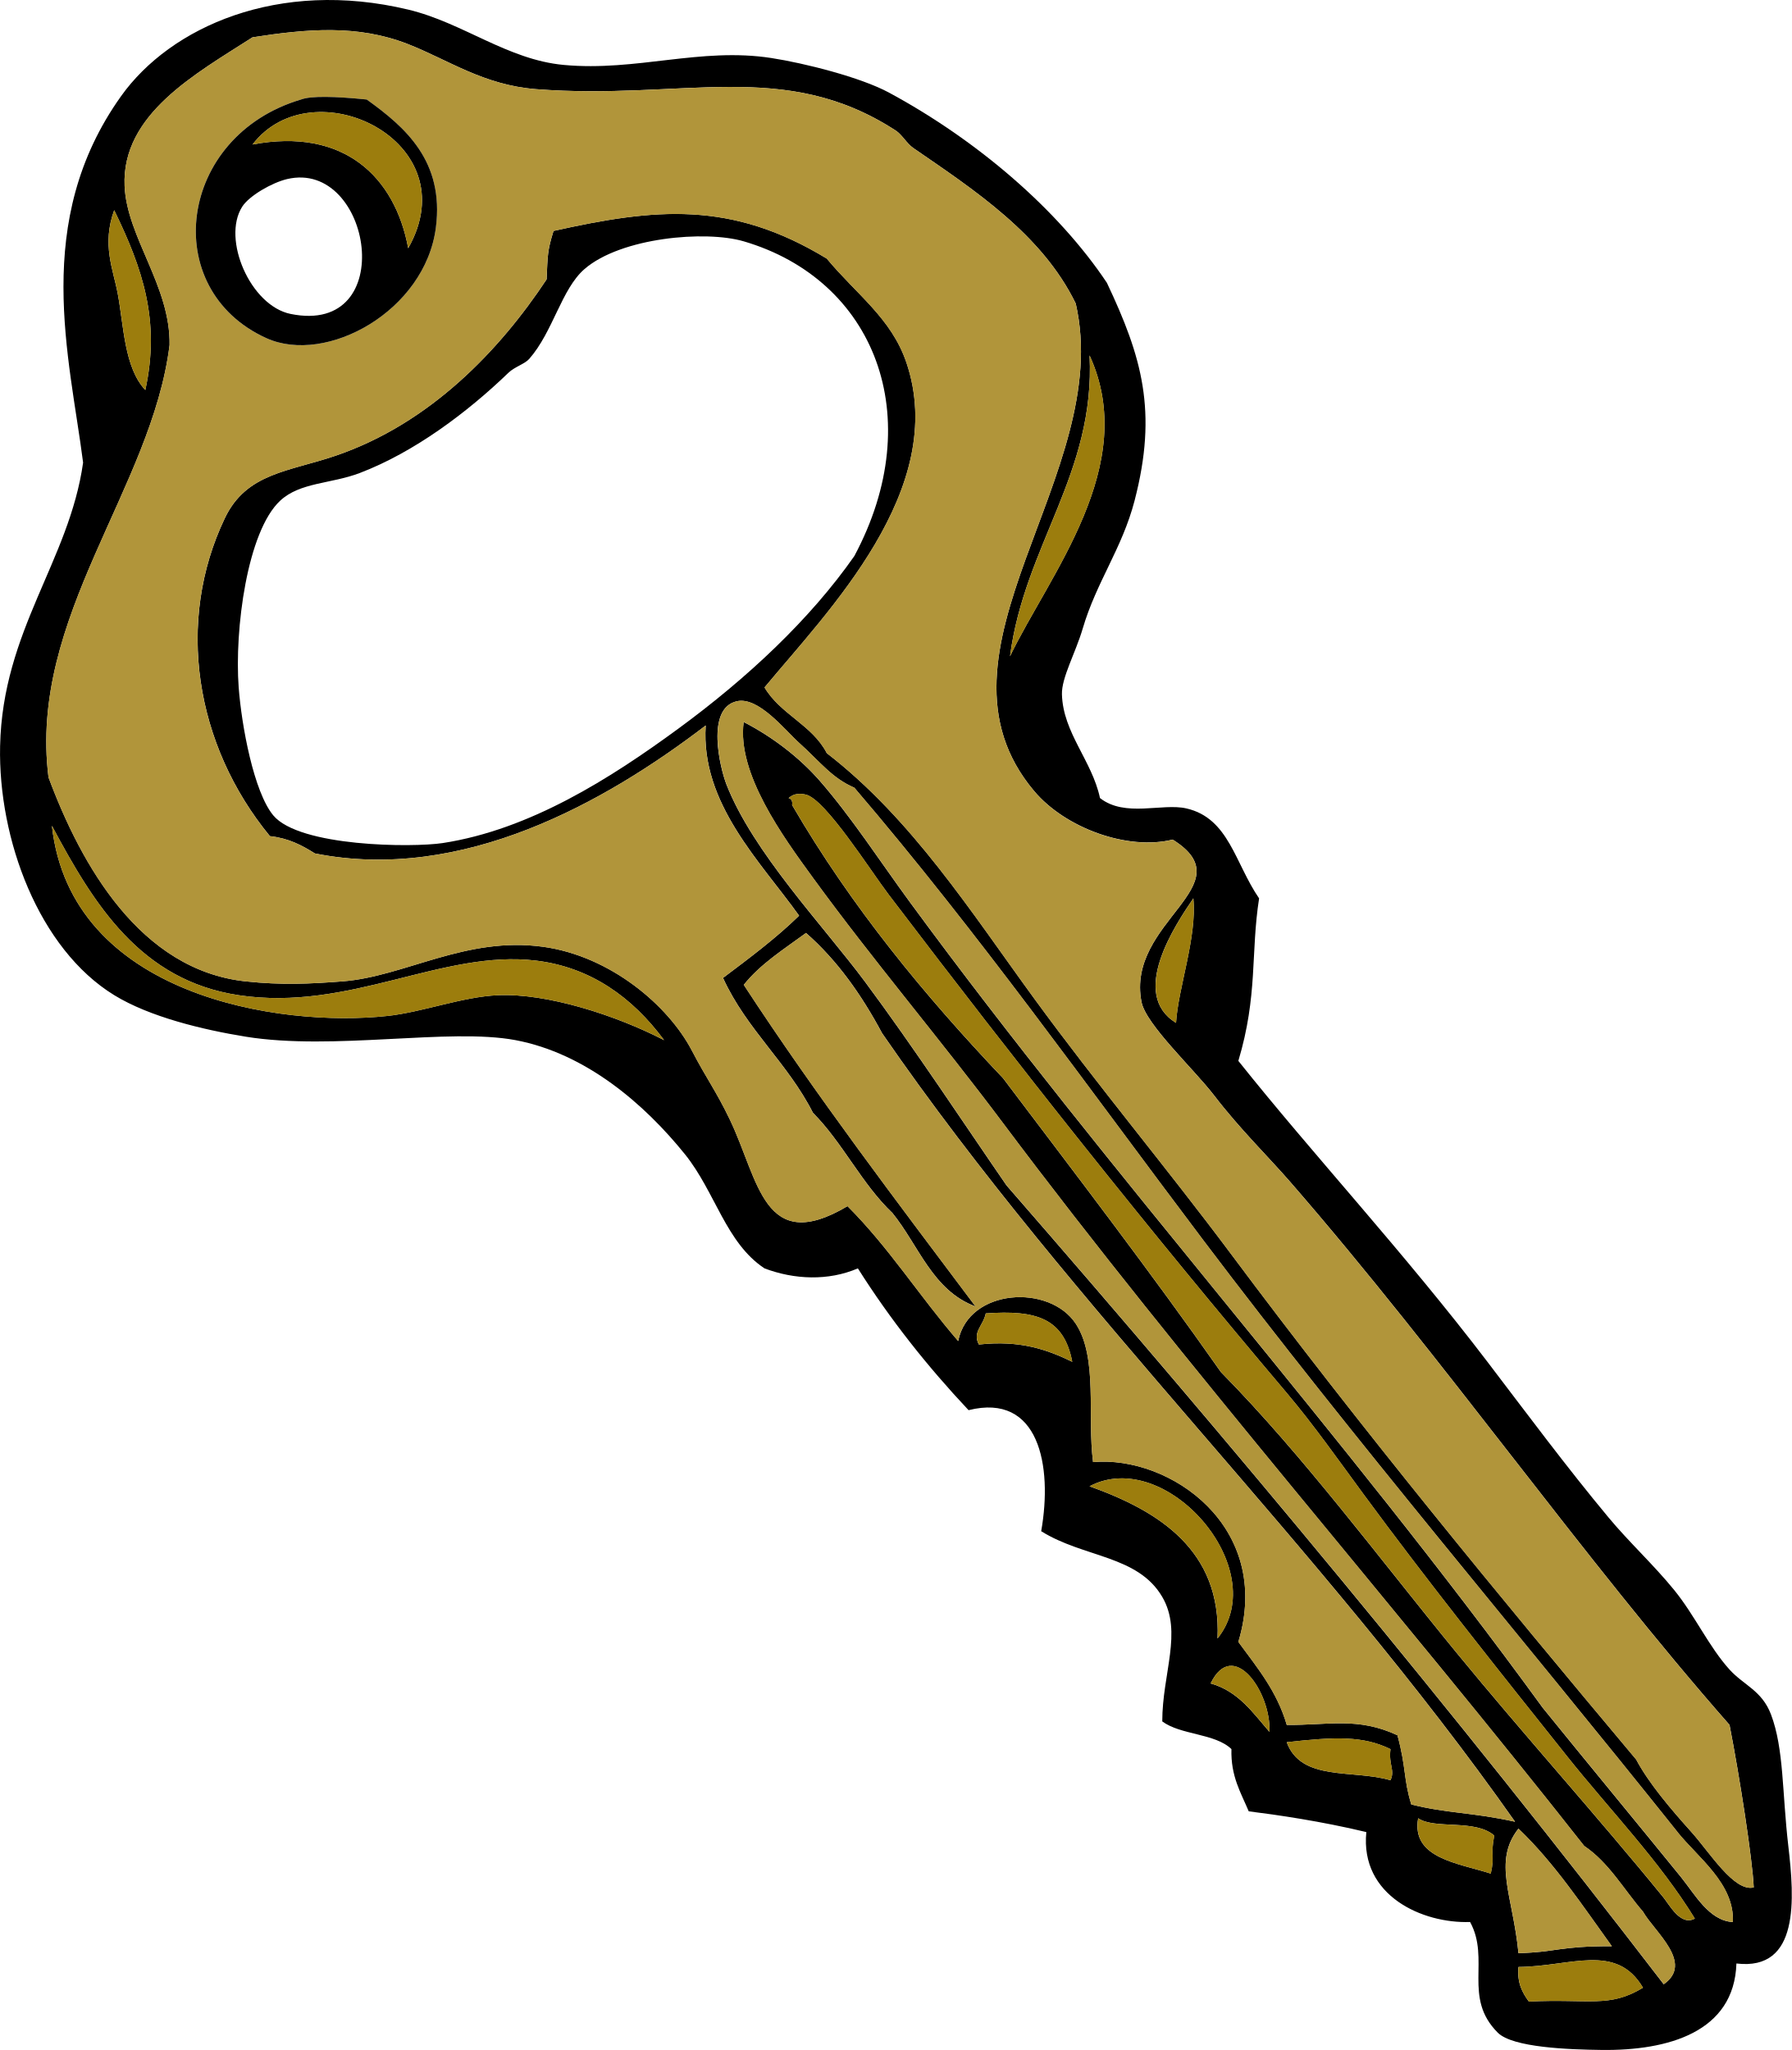
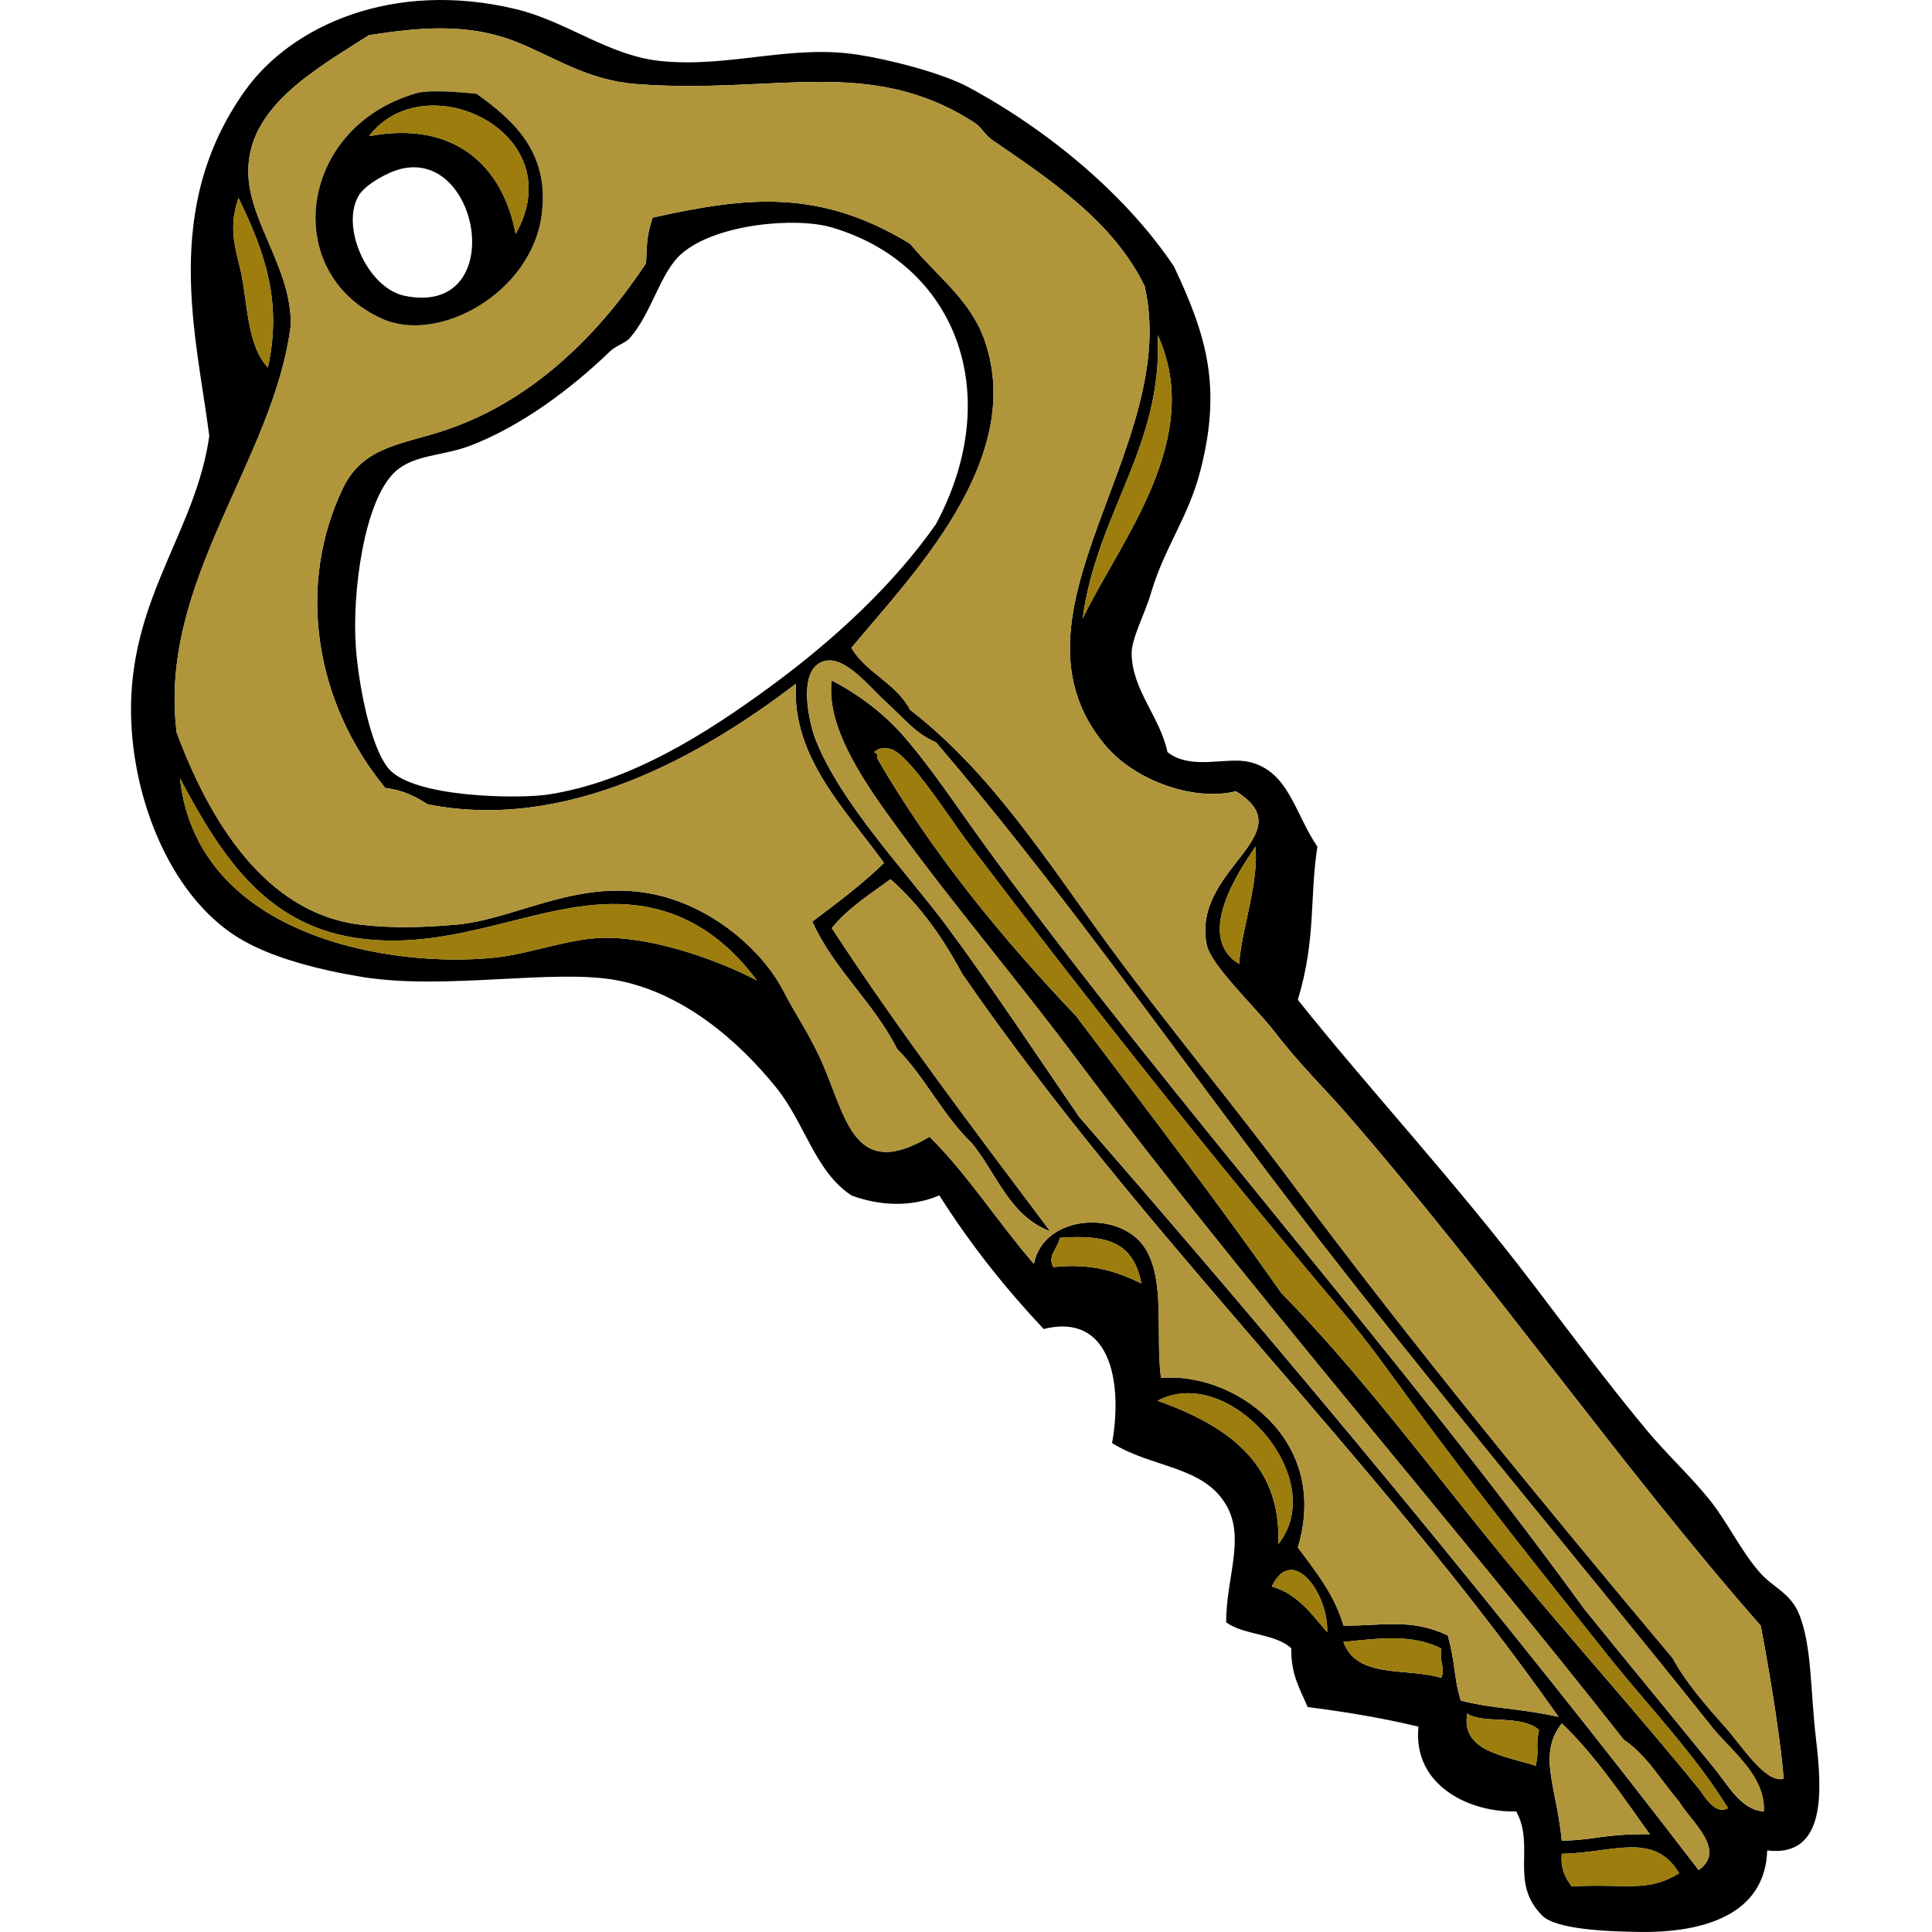
- <svg xmlns="http://www.w3.org/2000/svg" id="Layer_1" xml:space="preserve" overflow="visible" viewBox="0 0 348.032 398.254" version="1.1" enable-background="new 0 0 348.032 398.254">
-   <g clip-rule="evenodd" fill-rule="evenodd">
-     <path d="m213.66 155.04c4.895 3.826 12.058 0.924 16.796 2.016 8.25 1.9 9.411 10.649 14.108 17.468-1.665 10.693-0.21 18.816-4.03 31.576 14.501 18.194 32.206 37.237 48.372 58.45 7.709 10.116 15.295 20.344 23.514 30.232 4.062 4.886 8.761 9.185 12.766 14.108 4.015 4.937 6.751 11.032 10.749 15.452 2.754 3.044 6.303 4.073 8.062 8.733 2.526 6.688 2.147 15.145 3.359 25.53 1.201 10.288 2.229 24.323-10.077 22.842-0.425 13.359-13.312 16.961-26.202 16.796-6.353-0.081-17.252-0.456-20.154-3.358-6.836-6.836-1.405-14.216-5.375-21.499-9.208 0.329-21.4-5.082-20.155-17.468-8.819-2.118-17.438-3.36-22.842-4.031-1.521-3.629-3.513-6.789-3.359-12.093-3.189-3.081-9.838-2.703-13.437-5.375 0.004-9.304 3.991-17.359 0-24.186-4.752-8.126-15.229-7.586-23.515-12.765 2.25-12.762-0.433-26.937-14.108-23.515-7.922-8.426-15.169-17.527-21.499-27.545-5.738 2.466-12.326 2.196-18.139 0-7.528-4.992-9.549-14.843-15.453-22.171-7.896-9.801-19.275-19.6-32.92-22.171-12.851-2.421-35.349 2.096-52.403-0.672-8.3-1.346-18.624-3.823-25.53-8.062-14.678-9.01-22.553-30.328-22.17-48.372 0.477-22.526 13.424-35.955 16.124-55.091-2.609-20.479-10.025-46.809 7.386-71.206 9.554-13.387 30.497-22.846 55.763-16.796 10.659 2.552 19.245 9.732 30.232 10.75 14.119 1.307 26.518-3.475 40.31-1.344 6.407 0.99 17.307 3.729 22.843 6.718 17.152 9.263 32.838 22.736 42.325 36.951 6.795 14.375 9.9 24.941 5.375 42.326-2.416 9.283-7.397 15.749-10.077 24.858-1.392 4.73-4.125 9.526-4.031 12.765 0.21 7.48 5.83 12.85 7.39 20.14zm-12.77-1.34c-22.868-27.112 15.696-61.452 8.062-94.729-6.54-13.461-19.762-22.097-31.576-30.232-1.227-0.845-2.187-2.597-3.359-3.359-21.715-14.122-41.295-5.853-69.871-8.062-10.206-0.788-17.005-5.65-24.85-8.733-9.839-3.866-19.638-2.974-30.232-1.344-11.105 7.124-25.459 14.956-24.859 28.889 0.43 9.986 8.951 19.483 8.734 30.904-3.464 27.894-27.43 52.86-23.514 83.979 6.358 17.093 17.829 37.452 38.294 39.638 6.974 0.745 12.436 0.49 18.812 0 12.107-0.931 23.91-8.797 38.966-6.718 13.083 1.807 24.327 11.416 28.889 20.155 2.928 5.609 4.706 7.837 7.39 13.437 5.629 11.742 6.545 26.472 22.843 16.796 7.97 7.931 14.124 17.678 21.499 26.202 2.03-10.25 17.738-11.124 22.843-3.359 4.339 6.601 2.193 17.948 3.358 26.873 14.938-1.315 34.966 12.555 28.218 34.936 3.6 4.91 7.483 9.536 9.405 16.124 8.037 0.09 13.765-1.597 21.499 2.016 1.714 6.309 1.166 8.546 2.688 13.437 6.981 1.764 11.819 1.51 20.154 3.359-38.018-54.021-85.381-98.702-122.94-153.18-3.983-7.438-8.695-14.147-14.78-19.483-4.258 3.132-8.812 5.969-12.093 10.078 14.161 21.67 29.661 42.002 45.013 62.48-8.334-3.087-11.016-11.827-16.124-18.14-5.974-5.672-9.651-13.639-15.452-19.483-4.895-9.662-12.907-16.205-17.468-26.201 5.111-3.847 10.25-7.666 14.78-12.093-7.612-10.642-19.132-21.833-18.14-36.951-19.521 14.924-47.262 30.568-75.917 24.858-2.472-1.559-5.097-2.964-8.734-3.359-14.561-17.71-18.362-41.708-8.734-61.809 4.199-8.766 12.42-8.996 21.499-12.093 18.341-6.256 31.881-20.508 40.982-34.263 0.203-4.647 0.147-5.565 1.344-9.406 19.649-4.381 34.438-5.968 53.075 5.375 5.78 6.965 12.535 11.588 15.453 20.155 8.375 24.596-15.432 48.531-27.545 63.152 3.07 5.215 9.28 7.292 12.093 12.765 16.595 12.827 28.037 30.876 40.31 47.701 12.272 16.823 25.859 33.038 38.295 49.716 25.208 33.808 51.848 66.182 78.604 98.088 2.468 4.64 6.734 9.634 10.749 14.108 3.547 3.952 8.284 11.671 12.094 10.749-0.238-5.417-2.719-21.422-4.703-31.576-28.586-32.519-55.406-71.044-85.323-105.48-4.228-4.866-9.807-10.305-14.78-16.796-3.904-5.096-13.25-13.786-14.108-18.14-3.1-15.718 20.304-22.658 6.047-31.577-8.8 2.16-20.84-2.24-26.89-9.41zm-178.04-96.743c1.198 6.366 1.271 14.427 5.375 18.812 2.948-13.466-0.521-23.585-6.046-34.936-2.434 6.681-0.202 11.481 0.671 16.124zm121.6-10.077c-7.442-2.185-23.813-0.745-30.904 5.375-4.495 3.879-6.111 12.186-10.75 17.468-0.871 0.992-2.84 1.539-4.031 2.687-7.93 7.647-18.246 15.424-28.889 19.483-5.573 2.125-11.582 1.774-15.452 5.375-6.414 5.967-8.902 25.063-8.062 36.279 0.56 7.468 2.946 20.325 6.718 24.858 5.089 6.115 27.036 6.278 32.92 5.375 16.969-2.606 32.628-12.606 45.685-22.17 13.524-9.907 25.696-21.329 34.263-33.592 14.46-27.062 3.94-53.672-21.5-61.14zm51.73 80.62c7.651-15.91 25.282-37.069 15.452-58.45 1.14 22.929-12.63 36.83-15.45 58.45zm129.66 228.42c-30.701-38.469-62.52-75.772-92.042-114.88-22.446-29.736-43.888-60.003-67.855-88.01-4.379-1.893-6.552-4.948-10.749-8.734-2.74-2.472-7.888-9.031-12.093-8.062-6.067 1.397-3.227 13.018-2.015 16.124 5.137 13.175 18.795 27.446 26.873 38.294 9.312 12.507 20.048 28.774 27.545 39.639 43.878 50.403 86.709 101.85 127.65 155.19 5.909-4.145-1.765-10.136-4.031-14.108-3.742-4.319-6.604-9.52-11.421-12.765-36.698-46.663-77.2-92.771-112.87-140.41-12.206-16.302-25.34-31.738-36.951-47.7-5.746-7.897-14.797-20.249-13.437-30.232 5.635 2.891 10.894 6.965 14.78 11.421 6.173 7.076 11.808 15.797 17.468 23.514 39.261 53.526 84.062 103.05 122.94 156.54 8.669 10.72 18.401 22.49 26.873 32.92 2.663 3.278 5.464 8.507 10.078 8.734 0.36-7.43-6.82-12.54-10.75-17.46zm-171.99-199.53c11.538 19.814 25.71 36.994 40.982 53.075 14.26 18.884 28.65 37.637 42.325 57.105 16.106 16.362 30.521 35.901 45.685 54.419 13.045 15.932 27.688 32.159 40.311 47.7 1.102 1.356 3.306 5.565 6.046 4.031-6.933-11.275-16.419-20.988-24.857-31.576-13.444-16.868-27.216-34.146-39.639-51.06-4.764-6.486-9.639-13.405-14.78-19.483-27.239-32.207-51.572-62.943-77.261-96.744-3.701-4.869-12.311-18.562-16.124-19.483-0.981-0.237-2.345-0.308-3.359 0.672 0.54 0.15 0.79 0.57 0.68 1.35zm-78.601 40.98c6.866-0.748 14.566-3.732 21.499-4.031 9.489-0.41 22.825 3.864 32.248 8.733-6.141-8.311-14.275-14.168-24.858-15.452-18.212-2.21-36.195 9.972-57.778 6.718-19.085-2.878-28.133-17.652-36.279-32.92 3.656 33.11 44.251 39.23 65.166 36.95zm153.18 1.34c0.396-6.728 4.096-16.658 3.359-24.186-3.6 5.28-12.46 18.61-3.36 24.19zm-38.3 62.49c8.052-0.886 13.319 1.012 18.14 3.359-1.629-8.474-6.955-10.101-16.796-9.406-0.5 2.43-2.64 3.61-1.34 6.05zm21.5 27.54c13.495 4.829 25.629 12.432 24.858 29.561 10.82-13.45-10.04-37.4-24.86-29.56zm23.52 38.3c5.407 1.535 8.195 5.689 11.421 9.405 0.36-7.71-7.08-18.38-11.42-9.4zm14.78 11.42c2.808 7.685 12.863 5.246 20.155 7.391 0.918-1.991-0.394-2.926 0-6.047-5.34-2.61-10.77-2.4-20.16-1.34zm39.63 25.52c0.821-3.622-0.111-3.242 0.672-7.39-3.7-3.257-11.541-1.139-14.78-3.359-1.37 7.79 7.76 8.71 14.11 10.75zm5.38 15.46c7.53-0.193 7.857-1.38 18.14-1.344-5.724-7.938-11.153-16.168-18.14-22.843-5.04 6.38-1.06 13.1 0 24.18zm0 2.68c-0.288 3.199 0.8 5.024 2.016 6.719 11.778-0.573 15.608 1.291 22.171-2.688-5.19-8.8-14.08-4.1-24.19-4.03z" />
-     <path fill="#B1953A" d="m227.77 163.11c14.257 8.918-9.146 15.858-6.047 31.577 0.858 4.354 10.204 13.044 14.108 18.14 4.974 6.491 10.553 11.93 14.78 16.796 29.917 34.434 56.737 72.959 85.323 105.48 1.984 10.154 4.465 26.159 4.703 31.576-3.81 0.922-8.547-6.797-12.094-10.749-4.015-4.475-8.281-9.469-10.749-14.108-26.757-31.906-53.396-64.28-78.604-98.088-12.436-16.678-26.022-32.893-38.295-49.716-12.273-16.825-23.715-34.874-40.31-47.701-2.812-5.473-9.022-7.549-12.093-12.765 12.114-14.622 35.92-38.556 27.545-63.152-2.917-8.567-9.673-13.19-15.453-20.155-18.637-11.342-33.426-9.755-53.075-5.375-1.196 3.84-1.141 4.759-1.344 9.406-9.101 13.755-22.641 28.007-40.982 34.263-9.079 3.097-17.3 3.327-21.499 12.093-9.628 20.101-5.827 44.099 8.734 61.809 3.637 0.395 6.262 1.8 8.734 3.359 28.655 5.71 56.396-9.934 75.917-24.858-0.993 15.118 10.527 26.309 18.14 36.951-4.53 4.427-9.669 8.246-14.78 12.093 4.561 9.996 12.573 16.539 17.468 26.201 5.801 5.845 9.479 13.812 15.452 19.483 5.108 6.312 7.79 15.053 16.124 18.14-15.353-20.479-30.852-40.811-45.013-62.48 3.281-4.109 7.835-6.946 12.093-10.078 6.085 5.336 10.797 12.045 14.78 19.483 37.564 54.477 84.928 99.158 122.94 153.18-8.335-1.85-13.173-1.596-20.154-3.359-1.521-4.891-0.974-7.128-2.688-13.437-7.734-3.612-13.462-1.926-21.499-2.016-1.922-6.588-5.806-11.214-9.405-16.124 6.748-22.381-13.28-36.251-28.218-34.936-1.165-8.925 0.98-20.272-3.358-26.873-5.104-7.765-20.812-6.891-22.843 3.359-7.375-8.524-13.529-18.271-21.499-26.202-16.298 9.676-17.213-5.054-22.843-16.796-2.684-5.6-4.462-7.827-7.39-13.437-4.562-8.739-15.806-18.348-28.889-20.155-15.057-2.079-26.859 5.788-38.966 6.718-6.376 0.49-11.838 0.745-18.812 0-20.465-2.187-31.936-22.545-38.294-39.638-3.916-31.119 20.05-56.085 23.514-83.979 0.217-11.421-8.304-20.918-8.734-30.904-0.6-13.933 13.754-21.766 24.858-28.889 10.594-1.63 20.394-2.522 30.232 1.344 7.845 3.083 14.645 7.945 24.858 8.734 28.576 2.209 48.156-6.06 69.871 8.062 1.173 0.763 2.133 2.515 3.359 3.359 11.814 8.136 25.036 16.771 31.576 30.232 7.634 33.277-30.931 67.617-8.062 94.729 6.03 7.18 18.07 11.58 26.86 9.42zm-176.03-97.419c11.645 5.272 30.837-5.26 32.92-21.499 1.652-12.879-5.943-19.492-13.437-24.858-6.17-0.622-10.818-0.736-12.765 0-23.925 7.106-27.689 36.864-6.718 46.357z" />
-     <path d="m58.463 19.334c1.946-0.736 6.594-0.622 12.765 0 7.493 5.366 15.089 11.979 13.437 24.858-2.083 16.238-21.275 26.771-32.92 21.499-20.972-9.493-17.208-39.251 6.718-46.357zm-9.406 8.734c17.68-3.333 27.641 6.224 30.232 20.155 11.836-20.853-18.61-35.366-30.232-20.155zm-2.015 12.093c-3.99 6.278 1.59 19.235 9.406 20.827 21.22 4.323 15.756-30.062-0.672-26.202-2.932 0.689-7.38 3.243-8.734 5.375z" />
-     <path fill="#9C7D0D" d="m79.29 48.223c-2.591-13.931-12.553-23.487-30.232-20.155 11.621-15.211 42.067-0.698 30.232 20.155z" />
-     <path fill="#9C7D0D" d="m22.184 40.833c5.525 11.351 8.995 21.47 6.046 34.936-4.104-4.384-4.177-12.446-5.375-18.812-0.873-4.643-3.105-9.443-0.671-16.124z" />
-     <path fill="#9C7D0D" d="m211.64 69.05c9.83 21.38-7.801 42.54-15.452 58.45 2.82-21.62 16.59-35.521 15.45-58.45z" />
-     <path fill="#B1953A" d="m336.6 373.39c-4.614-0.228-7.415-5.456-10.078-8.734-8.472-10.43-18.204-22.2-26.873-32.92-38.884-53.49-83.685-103.01-122.94-156.54-5.661-7.717-11.295-16.438-17.468-23.514-3.887-4.456-9.146-8.53-14.78-11.421-1.36 9.984 7.691 22.335 13.437 30.232 11.611 15.962 24.745 31.398 36.951 47.7 35.668 47.643 76.17 93.751 112.87 140.41 4.816 3.245 7.679 8.445 11.421 12.765 2.267 3.973 9.94 9.964 4.031 14.108-40.94-53.341-83.771-104.79-127.65-155.19-7.497-10.864-18.232-27.132-27.545-39.639-8.078-10.849-21.736-25.12-26.873-38.294-1.211-3.106-4.052-14.727 2.015-16.124 4.205-0.969 9.354 5.59 12.093 8.062 4.197 3.786 6.37 6.841 10.749 8.734 23.968 28.007 45.409 58.274 67.855 88.01 29.522 39.111 61.341 76.415 92.042 114.88 3.92 4.91 11.1 10.02 10.74 17.46z" />
-     <path fill="#9C7D0D" d="m153.19 155.04c1.015-0.979 2.378-0.909 3.359-0.672 3.813 0.921 12.423 14.614 16.124 19.483 25.688 33.801 50.021 64.537 77.261 96.744 5.142 6.078 10.017 12.997 14.78 19.483 12.423 16.913 26.194 34.191 39.639 51.06 8.438 10.588 17.925 20.301 24.857 31.576-2.74 1.534-4.944-2.675-6.046-4.031-12.623-15.541-27.266-31.769-40.311-47.7-15.163-18.518-29.578-38.057-45.685-54.419-13.675-19.469-28.065-38.222-42.325-57.105-15.272-16.081-29.444-33.261-40.982-53.075 0.11-0.77-0.14-1.19-0.67-1.34z" />
-     <path fill="#9C7D0D" d="m231.8 174.53c0.736 7.528-2.964 17.458-3.359 24.186-9.1-5.59-0.24-18.92 3.36-24.19z" />
-     <path fill="#9C7D0D" d="m191.49 255.15c9.841-0.694 15.167 0.933 16.796 9.406-4.82-2.348-10.088-4.245-18.14-3.359-1.31-2.44 0.83-3.62 1.34-6.05z" />
-     <path fill="#9C7D0D" d="m236.5 318.3c0.771-17.129-11.363-24.731-24.858-29.561 14.82-7.84 35.68 16.11 24.86 29.56z" />
-     <path fill="#9C7D0D" d="m246.58 336.44c-3.226-3.716-6.014-7.87-11.421-9.405 4.34-8.98 11.78 1.69 11.42 9.4z" />
-     <path fill="#9C7D0D" d="m270.09 339.8c-0.394 3.121 0.918 4.056 0 6.047-7.292-2.145-17.348 0.294-20.155-7.391 9.39-1.06 14.82-1.27 20.15 1.34z" />
-     <path fill="#9C7D0D" d="m275.47 353.24c3.239 2.221 11.08 0.103 14.78 3.359-0.783 4.147 0.149 3.768-0.672 7.39-6.36-2.05-15.49-2.97-14.11-10.75z" />
-     <path fill="#B1953A" d="m294.95 355.25c6.986 6.675 12.416 14.905 18.14 22.843-10.282-0.036-10.609 1.15-18.14 1.344-1.06-11.07-5.04-17.79 0-24.18z" />
-     <path fill="#9C7D0D" d="m319.14 386.16c-6.562 3.979-10.393 2.114-22.171 2.688-1.216-1.694-2.304-3.52-2.016-6.719 10.11-0.08 19-4.78 24.19 4.03z" />
-     <path fill="#9C7D0D" d="m10.09 160.42c8.146 15.268 17.194 30.042 36.279 32.92 21.583 3.254 39.565-8.928 57.778-6.718 10.583 1.284 18.717 7.141 24.858 15.452-9.423-4.87-22.759-9.143-32.248-8.733-6.932 0.299-14.633 3.283-21.499 4.031-20.919 2.28-61.514-3.84-65.173-36.95z" />
+ <svg xmlns="http://www.w3.org/2000/svg" id="Layer_1" xml:space="preserve" overflow="visible" viewBox="0 0 398.254 398.254" version="1.1" enable-background="new 0 0 348.032 398.254" width="398.254" height="398.254" style="overflow:visible">
+   <defs id="defs4240" />
+   <g id="g4200" style="clip-rule:evenodd;fill-rule:evenodd" transform="translate(27.00027,4.3945312e-6)">
+     <path d="m 213.66,155.04 c 4.895,3.826 12.058,0.924 16.796,2.016 8.25,1.9 9.411,10.649 14.108,17.468 -1.665,10.693 -0.21,18.816 -4.03,31.576 14.501,18.194 32.206,37.237 48.372,58.45 7.709,10.116 15.295,20.344 23.514,30.232 4.062,4.886 8.761,9.185 12.766,14.108 4.015,4.937 6.751,11.032 10.749,15.452 2.754,3.044 6.303,4.073 8.062,8.733 2.526,6.688 2.147,15.145 3.359,25.53 1.201,10.288 2.229,24.323 -10.077,22.842 -0.425,13.359 -13.312,16.961 -26.202,16.796 -6.353,-0.081 -17.252,-0.456 -20.154,-3.358 -6.836,-6.836 -1.405,-14.216 -5.375,-21.499 -9.208,0.329 -21.4,-5.082 -20.155,-17.468 -8.819,-2.118 -17.438,-3.36 -22.842,-4.031 -1.521,-3.629 -3.513,-6.789 -3.359,-12.093 -3.189,-3.081 -9.838,-2.703 -13.437,-5.375 0.004,-9.304 3.991,-17.359 0,-24.186 -4.752,-8.126 -15.229,-7.586 -23.515,-12.765 2.25,-12.762 -0.433,-26.937 -14.108,-23.515 -7.922,-8.426 -15.169,-17.527 -21.499,-27.545 -5.738,2.466 -12.326,2.196 -18.139,0 -7.528,-4.992 -9.549,-14.843 -15.453,-22.171 -7.896,-9.801 -19.275,-19.6 -32.92,-22.171 -12.851,-2.421 -35.349,2.096 -52.403,-0.672 -8.3,-1.346 -18.624,-3.823 -25.53,-8.062 C 7.51,184.322 -0.365,163.004 0.018,144.96 0.495,122.434 13.442,109.005 16.142,89.869 13.533,69.39 6.117,43.06 23.528,18.663 33.082,5.276 54.025,-4.183 79.291,1.867 c 10.659,2.552 19.245,9.732 30.232,10.75 14.119,1.307 26.518,-3.475 40.31,-1.344 6.407,0.99 17.307,3.729 22.843,6.718 17.152,9.263 32.838,22.736 42.325,36.951 6.795,14.375 9.9,24.941 5.375,42.326 -2.416,9.283 -7.397,15.749 -10.077,24.858 -1.392,4.73 -4.125,9.526 -4.031,12.765 0.21,7.48 5.83,12.85 7.39,20.14 z M 200.89,153.7 C 178.022,126.588 216.586,92.248 208.952,58.971 202.412,45.51 189.19,36.874 177.376,28.739 176.149,27.894 175.189,26.142 174.017,25.38 152.302,11.258 132.722,19.527 104.146,17.318 93.94,16.53 87.141,11.668 79.296,8.585 69.457,4.719 59.658,5.611 49.064,7.241 37.959,14.365 23.605,22.197 24.205,36.13 c 0.43,9.986 8.951,19.483 8.734,30.904 -3.464,27.894 -27.43,52.86 -23.514,83.979 6.358,17.093 17.829,37.452 38.294,39.638 6.974,0.745 12.436,0.49 18.812,0 12.107,-0.931 23.91,-8.797 38.966,-6.718 13.083,1.807 24.327,11.416 28.889,20.155 2.928,5.609 4.706,7.837 7.39,13.437 5.629,11.742 6.545,26.472 22.843,16.796 7.97,7.931 14.124,17.678 21.499,26.202 2.03,-10.25 17.738,-11.124 22.843,-3.359 4.339,6.601 2.193,17.948 3.358,26.873 14.938,-1.315 34.966,12.555 28.218,34.936 3.6,4.91 7.483,9.536 9.405,16.124 8.037,0.09 13.765,-1.597 21.499,2.016 1.714,6.309 1.166,8.546 2.688,13.437 6.981,1.764 11.819,1.51 20.154,3.359 -38.018,-54.021 -85.381,-98.702 -122.94,-153.18 -3.983,-7.438 -8.695,-14.147 -14.78,-19.483 -4.258,3.132 -8.812,5.969 -12.093,10.078 14.161,21.67 29.661,42.002 45.013,62.48 -8.334,-3.087 -11.016,-11.827 -16.124,-18.14 -5.974,-5.672 -9.651,-13.639 -15.452,-19.483 -4.895,-9.662 -12.907,-16.205 -17.468,-26.201 5.111,-3.847 10.25,-7.666 14.78,-12.093 -7.612,-10.642 -19.132,-21.833 -18.14,-36.951 -19.521,14.924 -47.262,30.568 -75.917,24.858 -2.472,-1.559 -5.097,-2.964 -8.734,-3.359 -14.561,-17.71 -18.362,-41.708 -8.734,-61.809 4.199,-8.766 12.42,-8.996 21.499,-12.093 18.341,-6.256 31.881,-20.508 40.982,-34.263 0.203,-4.647 0.147,-5.565 1.344,-9.406 19.649,-4.381 34.438,-5.968 53.075,5.375 5.78,6.965 12.535,11.588 15.453,20.155 8.375,24.596 -15.432,48.531 -27.545,63.152 3.07,5.215 9.28,7.292 12.093,12.765 16.595,12.827 28.037,30.876 40.31,47.701 12.272,16.823 25.859,33.038 38.295,49.716 25.208,33.808 51.848,66.182 78.604,98.088 2.468,4.64 6.734,9.634 10.749,14.108 3.547,3.952 8.284,11.671 12.094,10.749 -0.238,-5.417 -2.719,-21.422 -4.703,-31.576 -28.586,-32.519 -55.406,-71.044 -85.323,-105.48 -4.228,-4.866 -9.807,-10.305 -14.78,-16.796 -3.904,-5.096 -13.25,-13.786 -14.108,-18.14 -3.1,-15.718 20.304,-22.658 6.047,-31.577 -8.8,2.16 -20.84,-2.24 -26.89,-9.41 z M 22.85,56.957 c 1.198,6.366 1.271,14.427 5.375,18.812 2.948,-13.466 -0.521,-23.585 -6.046,-34.936 -2.434,6.681 -0.202,11.481 0.671,16.124 z M 144.45,46.88 c -7.442,-2.185 -23.813,-0.745 -30.904,5.375 -4.495,3.879 -6.111,12.186 -10.75,17.468 -0.871,0.992 -2.84,1.539 -4.031,2.687 -7.93,7.647 -18.246,15.424 -28.889,19.483 -5.573,2.125 -11.582,1.774 -15.452,5.375 -6.414,5.967 -8.902,25.063 -8.062,36.279 0.56,7.468 2.946,20.325 6.718,24.858 5.089,6.115 27.036,6.278 32.92,5.375 16.969,-2.606 32.628,-12.606 45.685,-22.17 13.524,-9.907 25.696,-21.329 34.263,-33.592 14.46,-27.062 3.94,-53.672 -21.5,-61.14 z m 51.73,80.62 c 7.651,-15.91 25.282,-37.069 15.452,-58.45 1.14,22.929 -12.63,36.83 -15.45,58.45 z m 129.66,228.42 c -30.701,-38.469 -62.52,-75.772 -92.042,-114.88 -22.446,-29.736 -43.888,-60.003 -67.855,-88.01 -4.379,-1.893 -6.552,-4.948 -10.749,-8.734 -2.74,-2.472 -7.888,-9.031 -12.093,-8.062 -6.067,1.397 -3.227,13.018 -2.015,16.124 5.137,13.175 18.795,27.446 26.873,38.294 9.312,12.507 20.048,28.774 27.545,39.639 43.878,50.403 86.709,101.85 127.65,155.19 5.909,-4.145 -1.765,-10.136 -4.031,-14.108 -3.742,-4.319 -6.604,-9.52 -11.421,-12.765 -36.698,-46.663 -77.2,-92.771 -112.87,-140.41 -12.206,-16.302 -25.34,-31.738 -36.951,-47.7 -5.746,-7.897 -14.797,-20.249 -13.437,-30.232 5.635,2.891 10.894,6.965 14.78,11.421 6.173,7.076 11.808,15.797 17.468,23.514 39.261,53.526 84.062,103.05 122.94,156.54 8.669,10.72 18.401,22.49 26.873,32.92 2.663,3.278 5.464,8.507 10.078,8.734 0.36,-7.43 -6.82,-12.54 -10.75,-17.46 z M 153.85,156.39 c 11.538,19.814 25.71,36.994 40.982,53.075 14.26,18.884 28.65,37.637 42.325,57.105 16.106,16.362 30.521,35.901 45.685,54.419 13.045,15.932 27.688,32.159 40.311,47.7 1.102,1.356 3.306,5.565 6.046,4.031 -6.933,-11.275 -16.419,-20.988 -24.857,-31.576 -13.444,-16.868 -27.216,-34.146 -39.639,-51.06 -4.764,-6.486 -9.639,-13.405 -14.78,-19.483 -27.239,-32.207 -51.572,-62.943 -77.261,-96.744 -3.701,-4.869 -12.311,-18.562 -16.124,-19.483 -0.981,-0.237 -2.345,-0.308 -3.359,0.672 0.54,0.15 0.79,0.57 0.68,1.35 z m -78.601,40.98 c 6.866,-0.748 14.566,-3.732 21.499,-4.031 9.489,-0.41 22.825,3.864 32.248,8.733 -6.141,-8.311 -14.275,-14.168 -24.858,-15.452 -18.212,-2.21 -36.195,9.972 -57.778,6.718 -19.085,-2.878 -28.133,-17.652 -36.279,-32.92 3.656,33.11 44.251,39.23 65.166,36.95 z m 153.18,1.34 c 0.396,-6.728 4.096,-16.658 3.359,-24.186 -3.6,5.28 -12.46,18.61 -3.36,24.19 z m -38.3,62.49 c 8.052,-0.886 13.319,1.012 18.14,3.359 -1.629,-8.474 -6.955,-10.101 -16.796,-9.406 -0.5,2.43 -2.64,3.61 -1.34,6.05 z m 21.5,27.54 c 13.495,4.829 25.629,12.432 24.858,29.561 10.82,-13.45 -10.04,-37.4 -24.86,-29.56 z m 23.52,38.3 c 5.407,1.535 8.195,5.689 11.421,9.405 0.36,-7.71 -7.08,-18.38 -11.42,-9.4 z m 14.78,11.42 c 2.808,7.685 12.863,5.246 20.155,7.391 0.918,-1.991 -0.394,-2.926 0,-6.047 -5.34,-2.61 -10.77,-2.4 -20.16,-1.34 z m 39.63,25.52 c 0.821,-3.622 -0.111,-3.242 0.672,-7.39 -3.7,-3.257 -11.541,-1.139 -14.78,-3.359 -1.37,7.79 7.76,8.71 14.11,10.75 z m 5.38,15.46 c 7.53,-0.193 7.857,-1.38 18.14,-1.344 -5.724,-7.938 -11.153,-16.168 -18.14,-22.843 -5.04,6.38 -1.06,13.1 0,24.18 z m 0,2.68 c -0.288,3.199 0.8,5.024 2.016,6.719 11.778,-0.573 15.608,1.291 22.171,-2.688 -5.19,-8.8 -14.08,-4.1 -24.19,-4.03 z" id="path4202" />
+     <path d="m 227.77,163.11 c 14.257,8.918 -9.146,15.858 -6.047,31.577 0.858,4.354 10.204,13.044 14.108,18.14 4.974,6.491 10.553,11.93 14.78,16.796 29.917,34.434 56.737,72.959 85.323,105.48 1.984,10.154 4.465,26.159 4.703,31.576 -3.81,0.922 -8.547,-6.797 -12.094,-10.749 -4.015,-4.475 -8.281,-9.469 -10.749,-14.108 -26.757,-31.906 -53.396,-64.28 -78.604,-98.088 -12.436,-16.678 -26.022,-32.893 -38.295,-49.716 -12.273,-16.825 -23.715,-34.874 -40.31,-47.701 -2.812,-5.473 -9.022,-7.549 -12.093,-12.765 C 160.606,118.93 184.412,94.996 176.037,70.4 173.12,61.833 166.364,57.21 160.584,50.245 141.947,38.903 127.158,40.49 107.509,44.87 c -1.196,3.84 -1.141,4.759 -1.344,9.406 -9.101,13.755 -22.641,28.007 -40.982,34.263 -9.079,3.097 -17.3,3.327 -21.499,12.093 -9.628,20.101 -5.827,44.099 8.734,61.809 3.637,0.395 6.262,1.8 8.734,3.359 28.655,5.71 56.396,-9.934 75.917,-24.858 -0.993,15.118 10.527,26.309 18.14,36.951 -4.53,4.427 -9.669,8.246 -14.78,12.093 4.561,9.996 12.573,16.539 17.468,26.201 5.801,5.845 9.479,13.812 15.452,19.483 5.108,6.312 7.79,15.053 16.124,18.14 -15.353,-20.479 -30.852,-40.811 -45.013,-62.48 3.281,-4.109 7.835,-6.946 12.093,-10.078 6.085,5.336 10.797,12.045 14.78,19.483 37.564,54.477 84.928,99.158 122.94,153.18 -8.335,-1.85 -13.173,-1.596 -20.154,-3.359 -1.521,-4.891 -0.974,-7.128 -2.688,-13.437 -7.734,-3.612 -13.462,-1.926 -21.499,-2.016 -1.922,-6.588 -5.806,-11.214 -9.405,-16.124 6.748,-22.381 -13.28,-36.251 -28.218,-34.936 -1.165,-8.925 0.98,-20.272 -3.358,-26.873 -5.104,-7.765 -20.812,-6.891 -22.843,3.359 -7.375,-8.524 -13.529,-18.271 -21.499,-26.202 -16.298,9.676 -17.213,-5.054 -22.843,-16.796 -2.684,-5.6 -4.462,-7.827 -7.39,-13.437 -4.562,-8.739 -15.806,-18.348 -28.889,-20.155 -15.057,-2.079 -26.859,5.788 -38.966,6.718 -6.376,0.49 -11.838,0.745 -18.812,0 C 27.244,188.47 15.773,168.112 9.415,151.019 5.499,119.9 29.465,94.934 32.929,67.04 33.146,55.619 24.625,46.122 24.195,36.136 23.595,22.203 37.949,14.37 49.053,7.247 59.647,5.617 69.447,4.725 79.285,8.591 c 7.845,3.083 14.645,7.945 24.858,8.734 28.576,2.209 48.156,-6.06 69.871,8.062 1.173,0.763 2.133,2.515 3.359,3.359 11.814,8.136 25.036,16.771 31.576,30.232 7.634,33.277 -30.931,67.617 -8.062,94.729 6.03,7.18 18.07,11.58 26.86,9.42 z M 51.74,65.691 C 63.385,70.963 82.577,60.431 84.66,44.192 86.312,31.313 78.717,24.7 71.223,19.334 65.053,18.712 60.405,18.598 58.458,19.334 34.533,26.44 30.769,56.198 51.74,65.691 Z" id="path4204" style="fill:#b1953a" />
+     <path d="m 58.463,19.334 c 1.946,-0.736 6.594,-0.622 12.765,0 C 78.721,24.7 86.317,31.313 84.665,44.192 82.582,60.43 63.39,70.963 51.745,65.691 30.773,56.198 34.537,26.44 58.463,19.334 Z m -9.406,8.734 C 66.737,24.735 76.698,34.292 79.289,48.223 91.125,27.37 60.679,12.857 49.057,28.068 Z m -2.015,12.093 c -3.99,6.278 1.59,19.235 9.406,20.827 21.22,4.323 15.756,-30.062 -0.672,-26.202 -2.932,0.689 -7.38,3.243 -8.734,5.375 z" id="path4206" />
+     <path d="M 79.29,48.223 C 76.699,34.292 66.737,24.736 49.058,28.068 60.679,12.857 91.125,27.37 79.29,48.223 Z" id="path4208" style="fill:#9c7d0d" />
+     <path d="m 22.184,40.833 c 5.525,11.351 8.995,21.47 6.046,34.936 C 24.126,71.385 24.053,63.323 22.855,56.957 21.982,52.314 19.75,47.514 22.184,40.833 Z" id="path4210" style="fill:#9c7d0d" />
+     <path d="m 211.64,69.05 c 9.83,21.38 -7.801,42.54 -15.452,58.45 2.82,-21.62 16.59,-35.521 15.45,-58.45 z" id="path4212" style="fill:#9c7d0d" />
+     <path d="m 336.6,373.39 c -4.614,-0.228 -7.415,-5.456 -10.078,-8.734 -8.472,-10.43 -18.204,-22.2 -26.873,-32.92 -38.884,-53.49 -83.685,-103.01 -122.94,-156.54 -5.661,-7.717 -11.295,-16.438 -17.468,-23.514 -3.887,-4.456 -9.146,-8.53 -14.78,-11.421 -1.36,9.984 7.691,22.335 13.437,30.232 11.611,15.962 24.745,31.398 36.951,47.7 35.668,47.643 76.17,93.751 112.87,140.41 4.816,3.245 7.679,8.445 11.421,12.765 2.267,3.973 9.94,9.964 4.031,14.108 -40.94,-53.341 -83.771,-104.79 -127.65,-155.19 -7.497,-10.864 -18.232,-27.132 -27.545,-39.639 -8.078,-10.849 -21.736,-25.12 -26.873,-38.294 -1.211,-3.106 -4.052,-14.727 2.015,-16.124 4.205,-0.969 9.354,5.59 12.093,8.062 4.197,3.786 6.37,6.841 10.749,8.734 23.968,28.007 45.409,58.274 67.855,88.01 29.522,39.111 61.341,76.415 92.042,114.88 3.92,4.91 11.1,10.02 10.74,17.46 z" id="path4214" style="fill:#b1953a" />
+     <path d="m 153.19,155.04 c 1.015,-0.979 2.378,-0.909 3.359,-0.672 3.813,0.921 12.423,14.614 16.124,19.483 25.688,33.801 50.021,64.537 77.261,96.744 5.142,6.078 10.017,12.997 14.78,19.483 12.423,16.913 26.194,34.191 39.639,51.06 8.438,10.588 17.925,20.301 24.857,31.576 -2.74,1.534 -4.944,-2.675 -6.046,-4.031 -12.623,-15.541 -27.266,-31.769 -40.311,-47.7 -15.163,-18.518 -29.578,-38.057 -45.685,-54.419 -13.675,-19.469 -28.065,-38.222 -42.325,-57.105 -15.272,-16.081 -29.444,-33.261 -40.982,-53.075 0.11,-0.77 -0.14,-1.19 -0.67,-1.34 z" id="path4216" style="fill:#9c7d0d" />
+     <path d="m 231.8,174.53 c 0.736,7.528 -2.964,17.458 -3.359,24.186 -9.1,-5.59 -0.24,-18.92 3.36,-24.19 z" id="path4218" style="fill:#9c7d0d" />
+     <path d="m 191.49,255.15 c 9.841,-0.694 15.167,0.933 16.796,9.406 -4.82,-2.348 -10.088,-4.245 -18.14,-3.359 -1.31,-2.44 0.83,-3.62 1.34,-6.05 z" id="path4220" style="fill:#9c7d0d" />
+     <path d="m 236.5,318.3 c 0.771,-17.129 -11.363,-24.731 -24.858,-29.561 14.82,-7.84 35.68,16.11 24.86,29.56 z" id="path4222" style="fill:#9c7d0d" />
+     <path d="m 246.58,336.44 c -3.226,-3.716 -6.014,-7.87 -11.421,-9.405 4.34,-8.98 11.78,1.69 11.42,9.4 z" id="path4224" style="fill:#9c7d0d" />
+     <path d="m 270.09,339.8 c -0.394,3.121 0.918,4.056 0,6.047 -7.292,-2.145 -17.348,0.294 -20.155,-7.391 9.39,-1.06 14.82,-1.27 20.15,1.34 z" id="path4226" style="fill:#9c7d0d" />
+     <path d="m 275.47,353.24 c 3.239,2.221 11.08,0.103 14.78,3.359 -0.783,4.147 0.149,3.768 -0.672,7.39 -6.36,-2.05 -15.49,-2.97 -14.11,-10.75 z" id="path4228" style="fill:#9c7d0d" />
+     <path d="m 294.95,355.25 c 6.986,6.675 12.416,14.905 18.14,22.843 -10.282,-0.036 -10.609,1.15 -18.14,1.344 -1.06,-11.07 -5.04,-17.79 0,-24.18 z" id="path4230" style="fill:#b1953a" />
+     <path d="m 319.14,386.16 c -6.562,3.979 -10.393,2.114 -22.171,2.688 -1.216,-1.694 -2.304,-3.52 -2.016,-6.719 10.11,-0.08 19,-4.78 24.19,4.03 z" id="path4232" style="fill:#9c7d0d" />
+     <path d="m 10.09,160.42 c 8.146,15.268 17.194,30.042 36.279,32.92 21.583,3.254 39.565,-8.928 57.778,-6.718 10.583,1.284 18.717,7.141 24.858,15.452 -9.423,-4.87 -22.759,-9.143 -32.248,-8.733 -6.932,0.299 -14.633,3.283 -21.499,4.031 -20.919,2.28 -61.514,-3.84 -65.173,-36.95 z" id="path4234" style="fill:#9c7d0d" />
  </g>
</svg>
